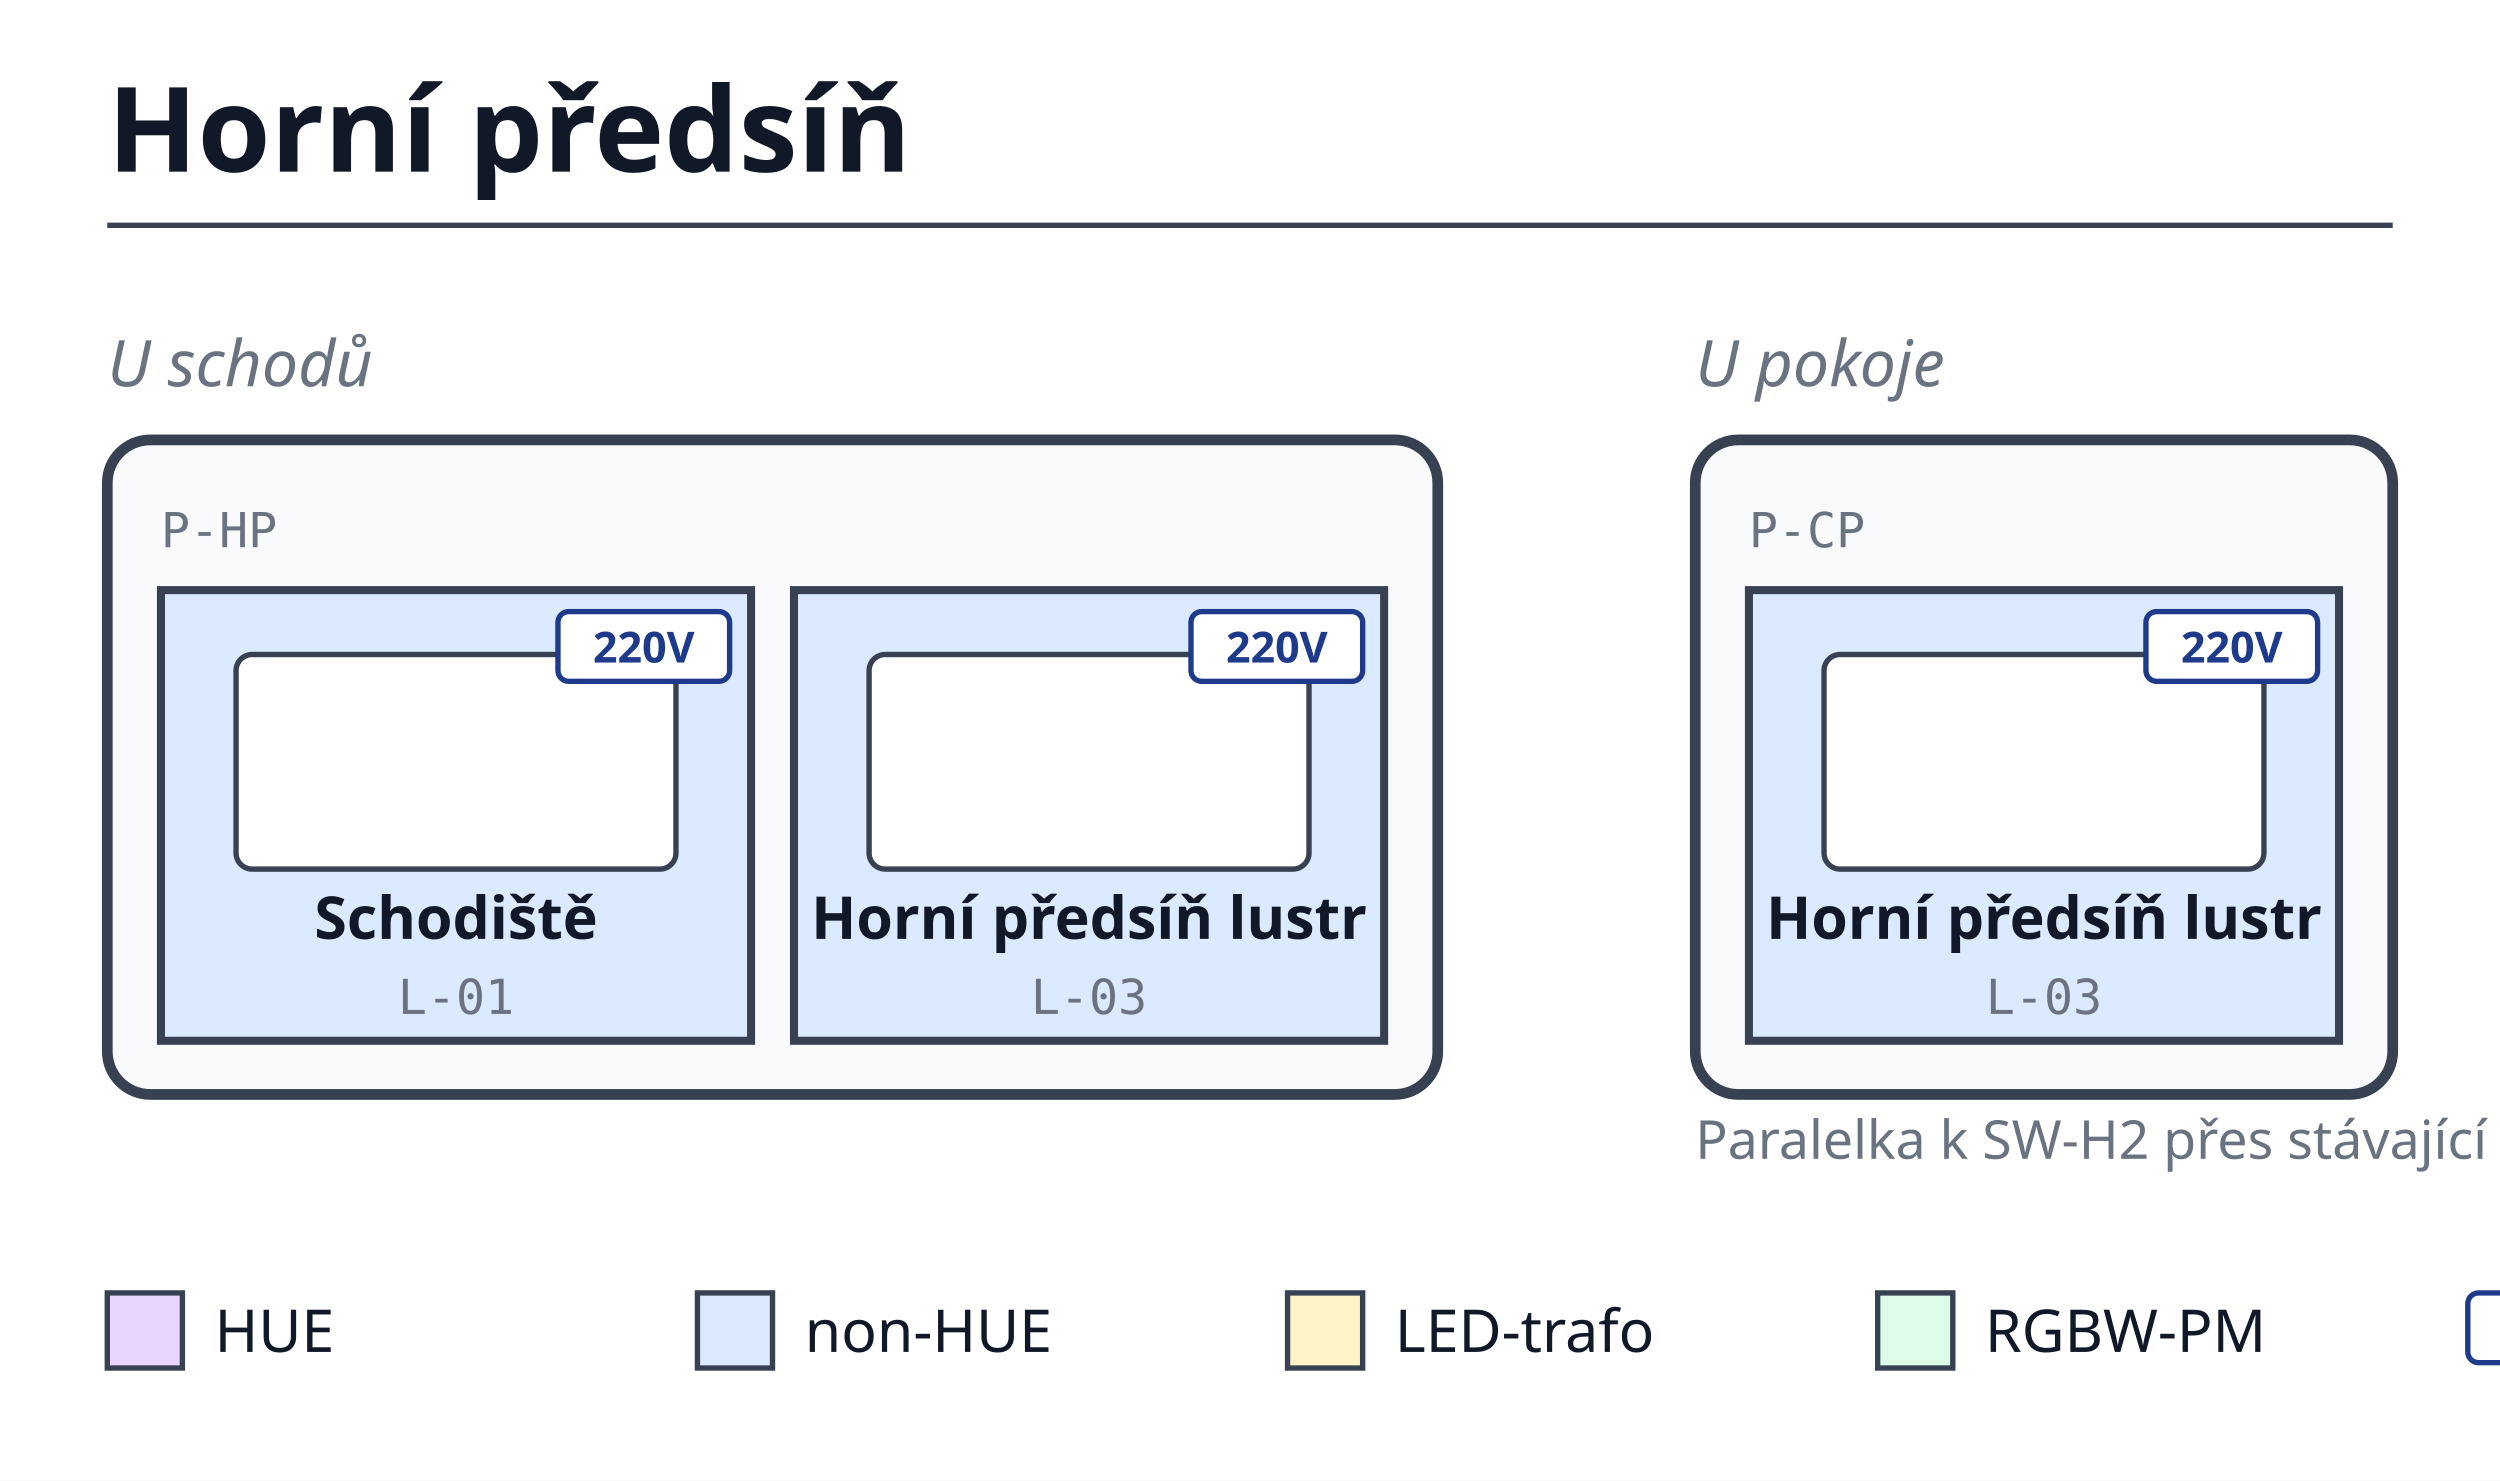
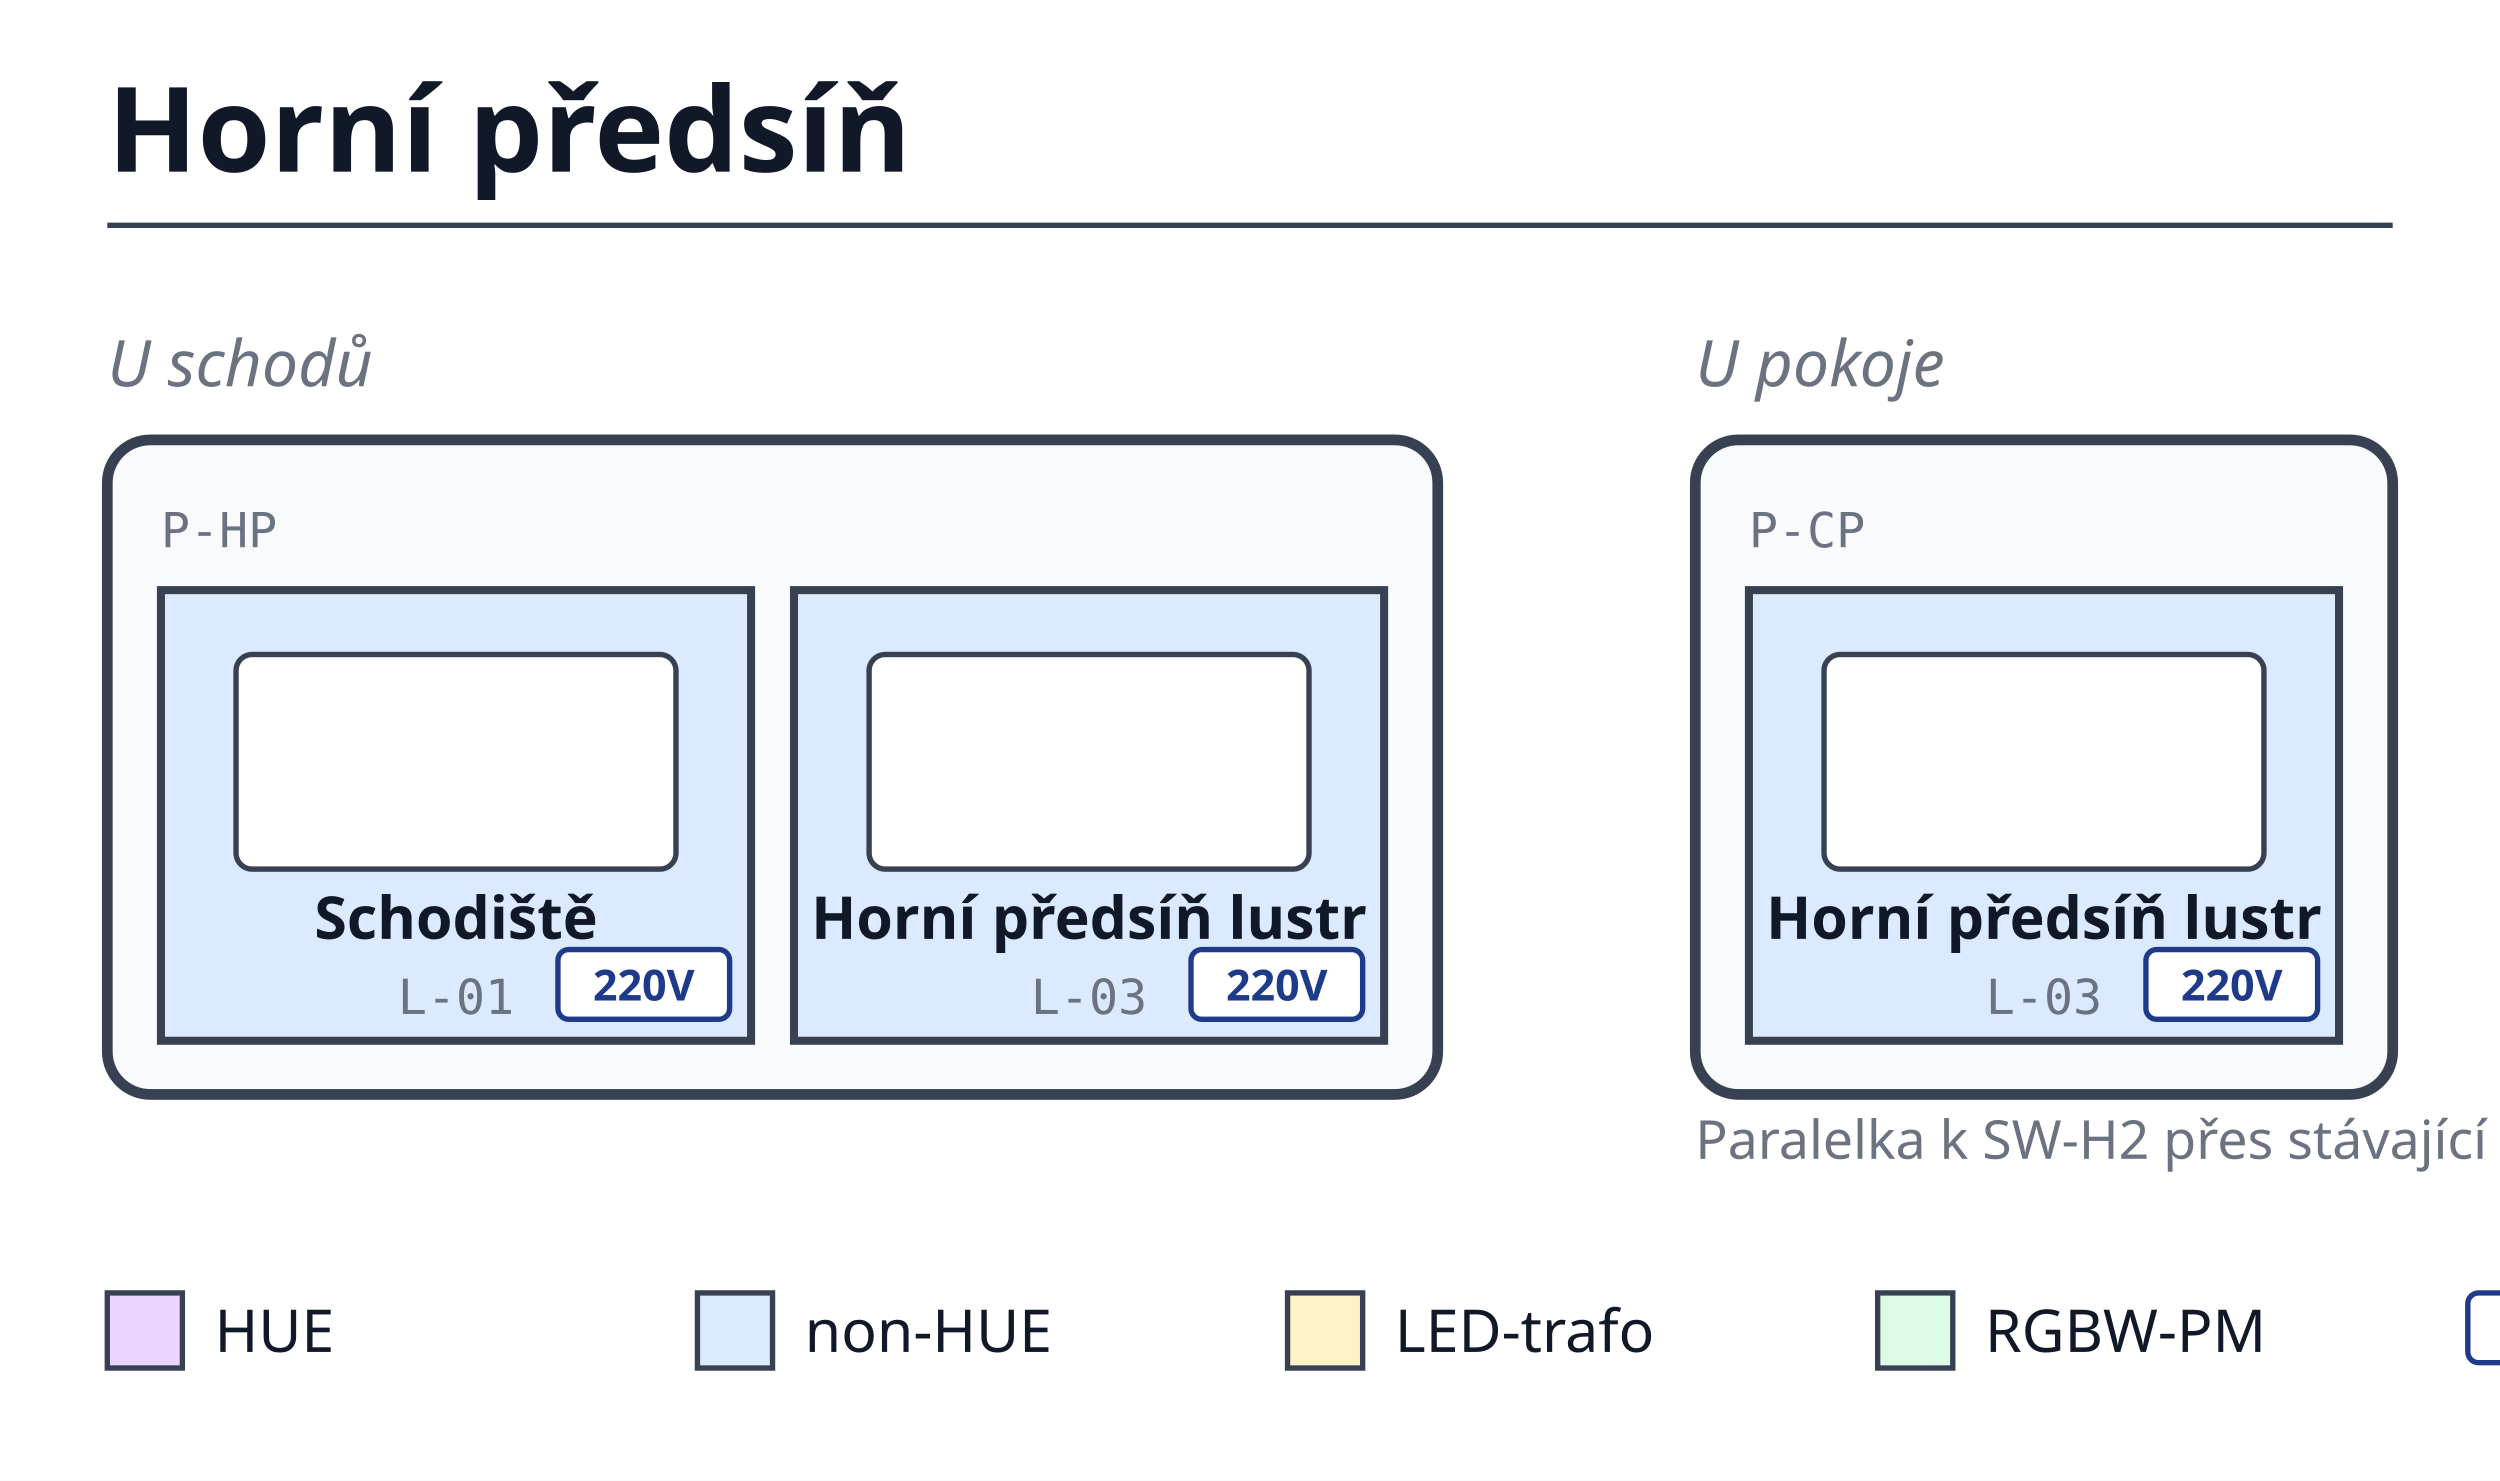
<svg xmlns="http://www.w3.org/2000/svg" viewBox="0 0 466 276" width="466" height="276" font-family="sans-serif">
  <rect width="100%" height="100%" fill="white" />
  <text x="20" y="32" font-size="22" font-weight="700" fill="#111827">Horní předsíň</text>
  <line x1="20" y1="42" x2="446" y2="42" stroke="#374151" stroke-width="1" />
  <text x="20" y="72" font-size="12" font-style="italic" fill="#6b7280">U schodů</text>
  <rect x="20" y="82" width="248" height="122" fill="#f9fafb" stroke="#374151" stroke-width="2" rx="8" ry="8" />
  <rect x="30" y="110" width="110" height="84" fill="#dbeafe" />
  <rect x="30" y="110" width="110" height="84" fill="none" stroke="#374151" stroke-width="1.5" />
  <rect x="44" y="122" width="82" height="40" fill="white" stroke="#374151" stroke-width="1" rx="3" ry="3" />
  <text x="85.0" y="175" text-anchor="middle" font-family="sans-serif" font-size="11" font-weight="600" fill="#111827">Schodiště</text>
  <text x="85.0" y="189" text-anchor="middle" font-family="monospace" font-size="9" fill="#6b7280">L-01</text>
-   <rect x="104" y="114" width="32" height="13" fill="white" stroke="#1e3a8a" stroke-width="1" rx="2" ry="2" />
-   <text x="120.0" y="123.5" text-anchor="middle" font-family="sans-serif" font-size="8" font-weight="700" fill="#1e3a8a">220V</text>
+   <rect x="104" y="177" width="32" height="13" fill="white" stroke="#1e3a8a" stroke-width="1" rx="2" ry="2" />
+   <text x="120.0" y="186.5" text-anchor="middle" font-family="sans-serif" font-size="8" font-weight="700" fill="#1e3a8a">220V</text>
  <rect x="148" y="110" width="110" height="84" fill="#dbeafe" />
  <rect x="148" y="110" width="110" height="84" fill="none" stroke="#374151" stroke-width="1.5" />
  <rect x="162" y="122" width="82" height="40" fill="white" stroke="#374151" stroke-width="1" rx="3" ry="3" />
  <text x="203.0" y="175" text-anchor="middle" font-family="sans-serif" font-size="11" font-weight="600" fill="#111827">Horní předsíň lustr</text>
  <text x="203.0" y="189" text-anchor="middle" font-family="monospace" font-size="9" fill="#6b7280">L-03</text>
-   <rect x="222" y="114" width="32" height="13" fill="white" stroke="#1e3a8a" stroke-width="1" rx="2" ry="2" />
-   <text x="238.0" y="123.5" text-anchor="middle" font-family="sans-serif" font-size="8" font-weight="700" fill="#1e3a8a">220V</text>
+   <rect x="222" y="177" width="32" height="13" fill="white" stroke="#1e3a8a" stroke-width="1" rx="2" ry="2" />
+   <text x="238.0" y="186.5" text-anchor="middle" font-family="sans-serif" font-size="8" font-weight="700" fill="#1e3a8a">220V</text>
  <text x="30" y="102" font-family="monospace" font-size="9" fill="#6b7280">P-HP</text>
  <text x="316" y="72" font-size="12" font-style="italic" fill="#6b7280">U pokoje</text>
  <rect x="316" y="82" width="130" height="122" fill="#f9fafb" stroke="#374151" stroke-width="2" rx="8" ry="8" />
  <rect x="326" y="110" width="110" height="84" fill="#dbeafe" />
  <rect x="326" y="110" width="110" height="84" fill="none" stroke="#374151" stroke-width="1.5" />
  <rect x="340" y="122" width="82" height="40" fill="white" stroke="#374151" stroke-width="1" rx="3" ry="3" />
  <text x="381.0" y="175" text-anchor="middle" font-family="sans-serif" font-size="11" font-weight="600" fill="#111827">Horní předsíň lustr</text>
  <text x="381.0" y="189" text-anchor="middle" font-family="monospace" font-size="9" fill="#6b7280">L-03</text>
-   <rect x="400" y="114" width="32" height="13" fill="white" stroke="#1e3a8a" stroke-width="1" rx="2" ry="2" />
-   <text x="416.0" y="123.5" text-anchor="middle" font-family="sans-serif" font-size="8" font-weight="700" fill="#1e3a8a">220V</text>
+   <rect x="400" y="177" width="32" height="13" fill="white" stroke="#1e3a8a" stroke-width="1" rx="2" ry="2" />
+   <text x="416.0" y="186.5" text-anchor="middle" font-family="sans-serif" font-size="8" font-weight="700" fill="#1e3a8a">220V</text>
  <text x="326" y="102" font-family="monospace" font-size="9" fill="#6b7280">P-CP</text>
  <text x="316" y="216" font-size="10" fill="#6b7280">Paralelka k SW-H2 přes stávající schodišťákový drát → SH-03 SW1</text>
  <rect x="20" y="241" width="14" height="14" fill="#e9d5ff" stroke="#374151" stroke-width="1" />
  <text x="40" y="252" font-size="11" fill="#111827">HUE</text>
  <rect x="130" y="241" width="14" height="14" fill="#dbeafe" stroke="#374151" stroke-width="1" />
  <text x="150" y="252" font-size="11" fill="#111827">non-HUE</text>
  <rect x="240" y="241" width="14" height="14" fill="#fef3c7" stroke="#374151" stroke-width="1" />
  <text x="260" y="252" font-size="11" fill="#111827">LED-trafo</text>
  <rect x="350" y="241" width="14" height="14" fill="#dcfce7" stroke="#374151" stroke-width="1" />
  <text x="370" y="252" font-size="11" fill="#111827">RGBW-PM</text>
  <rect x="460" y="241" width="32" height="13" fill="white" stroke="#1e3a8a" stroke-width="1" rx="2" ry="2" />
  <text x="476.0" y="250.5" text-anchor="middle" font-family="sans-serif" font-size="8" font-weight="700" fill="#1e3a8a">220V</text>
  <text x="498" y="252" font-size="11" fill="#111827">220V</text>
  <rect x="560" y="241" width="32" height="13" fill="white" stroke="#047857" stroke-width="1" rx="2" ry="2" />
  <text x="576.0" y="250.5" text-anchor="middle" font-family="sans-serif" font-size="8" font-weight="700" fill="#047857">24V</text>
  <text x="598" y="252" font-size="11" fill="#111827">24V</text>
</svg>
